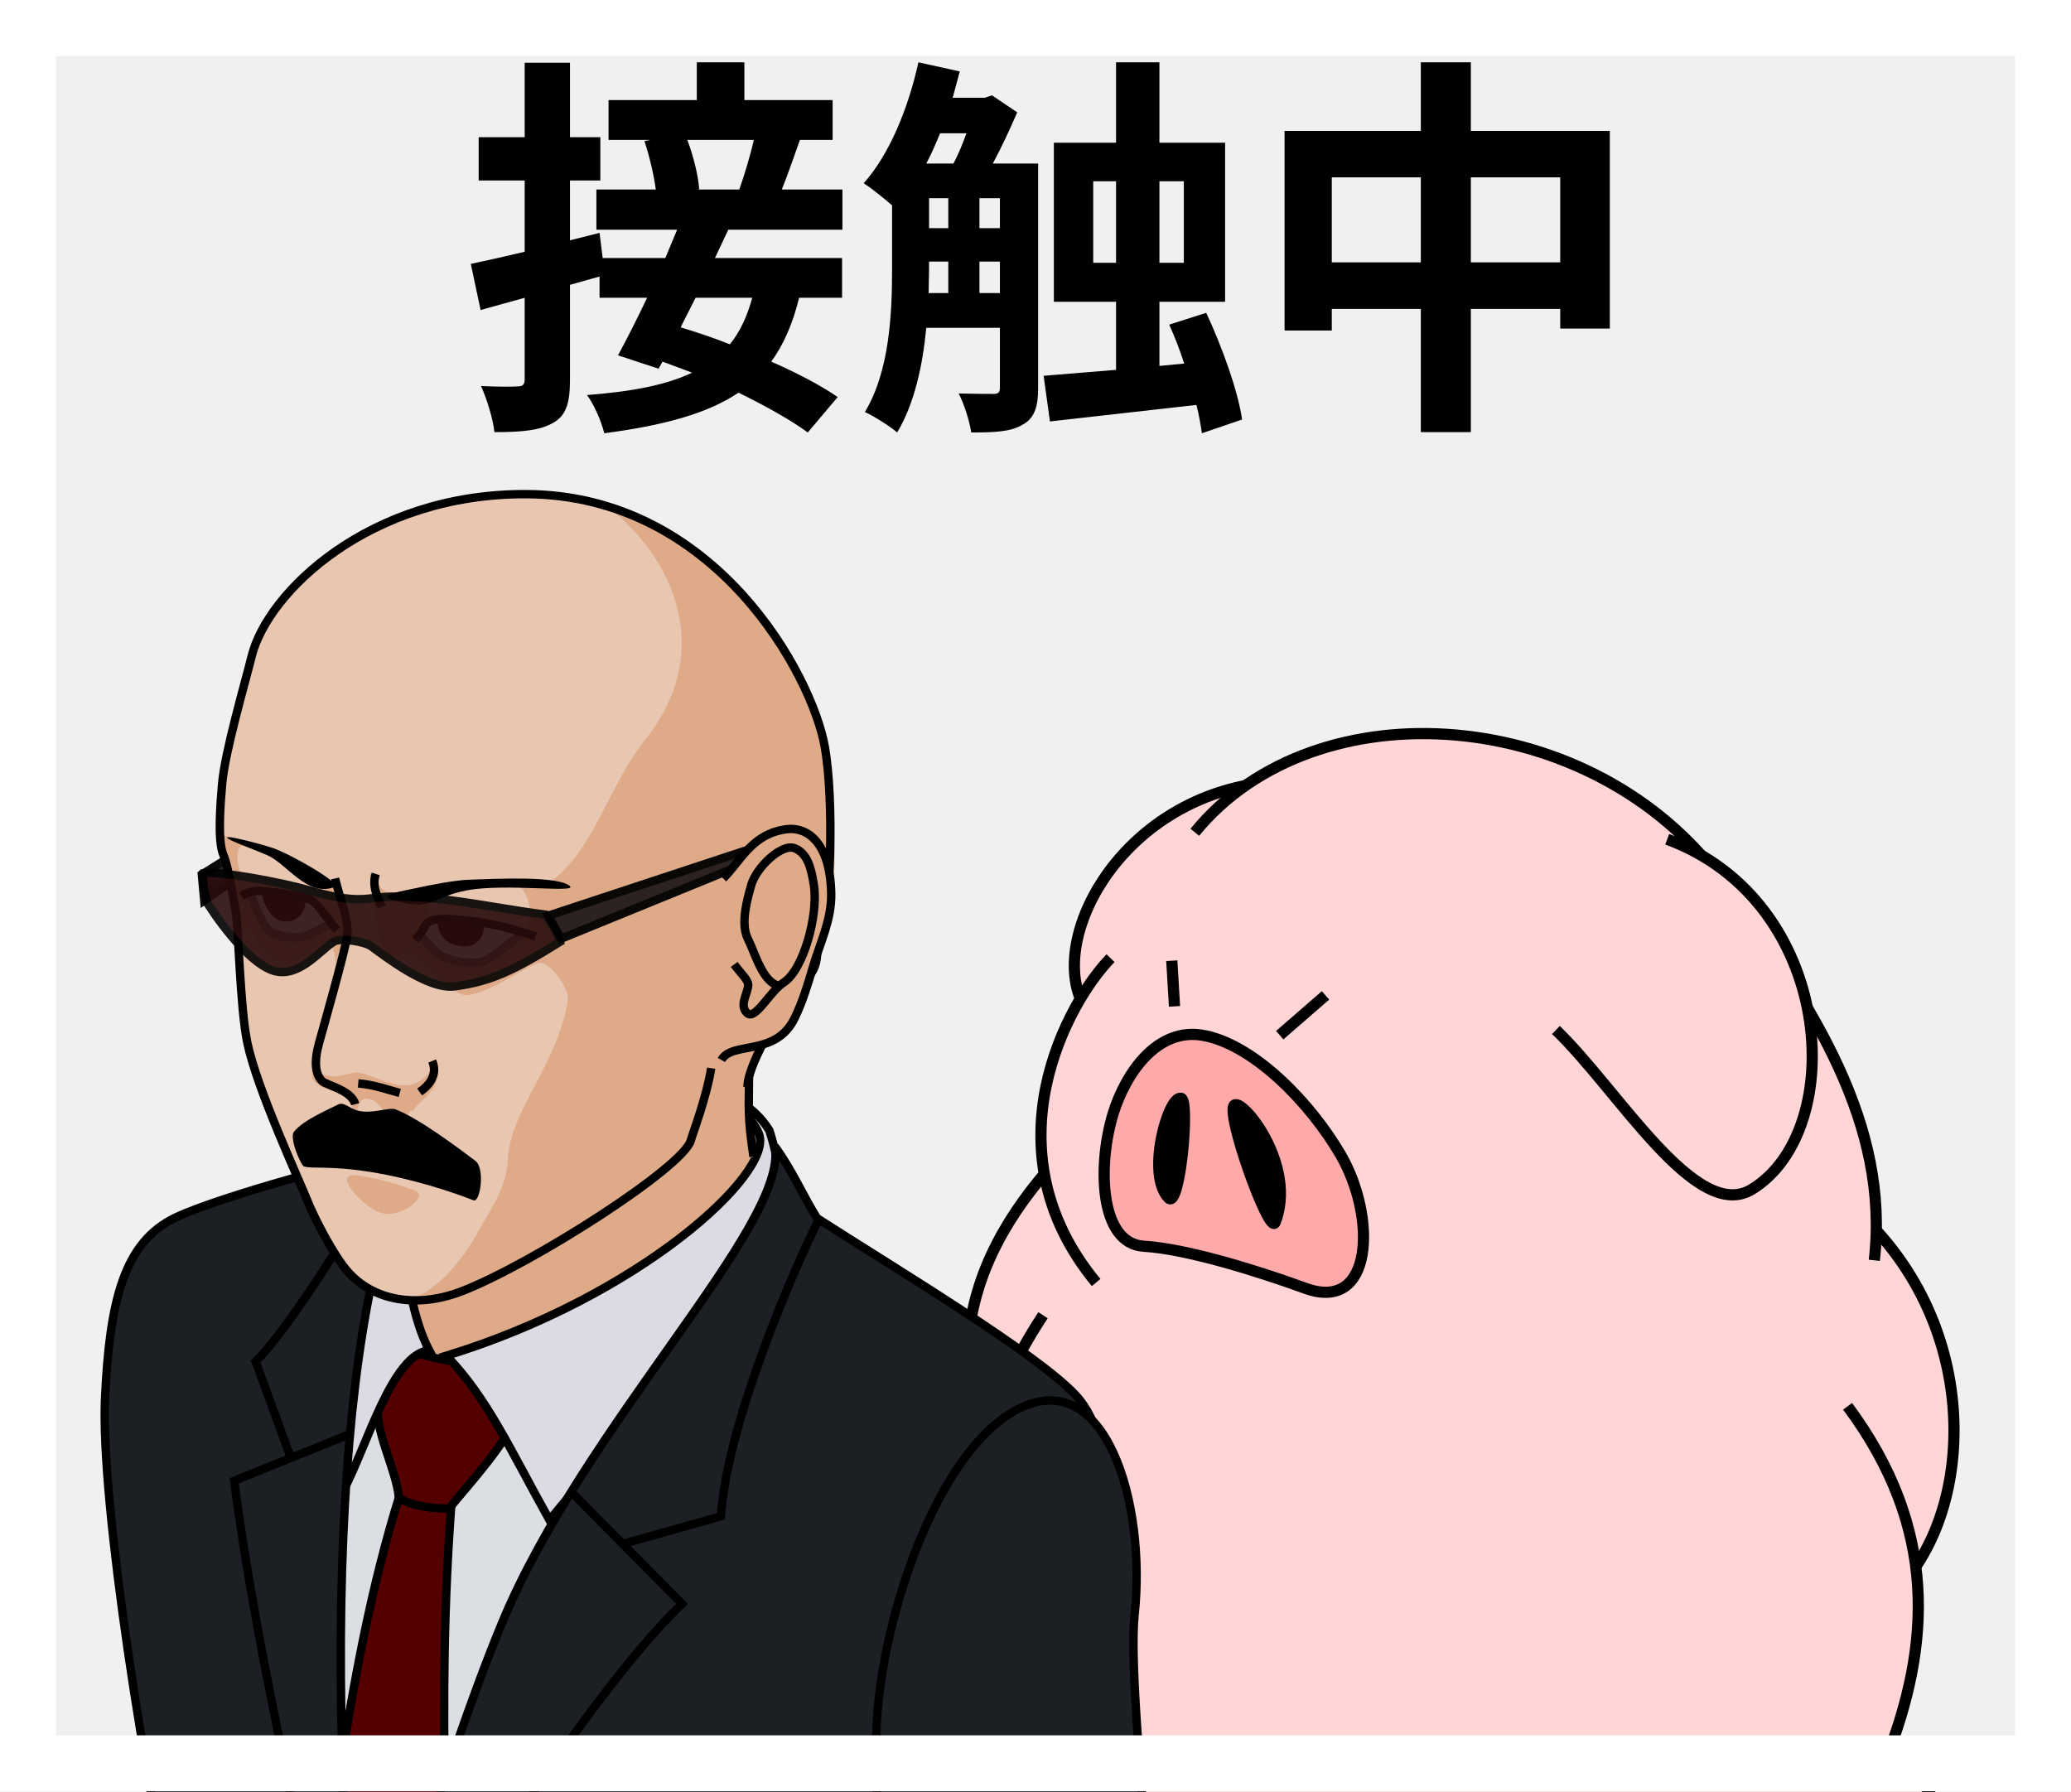
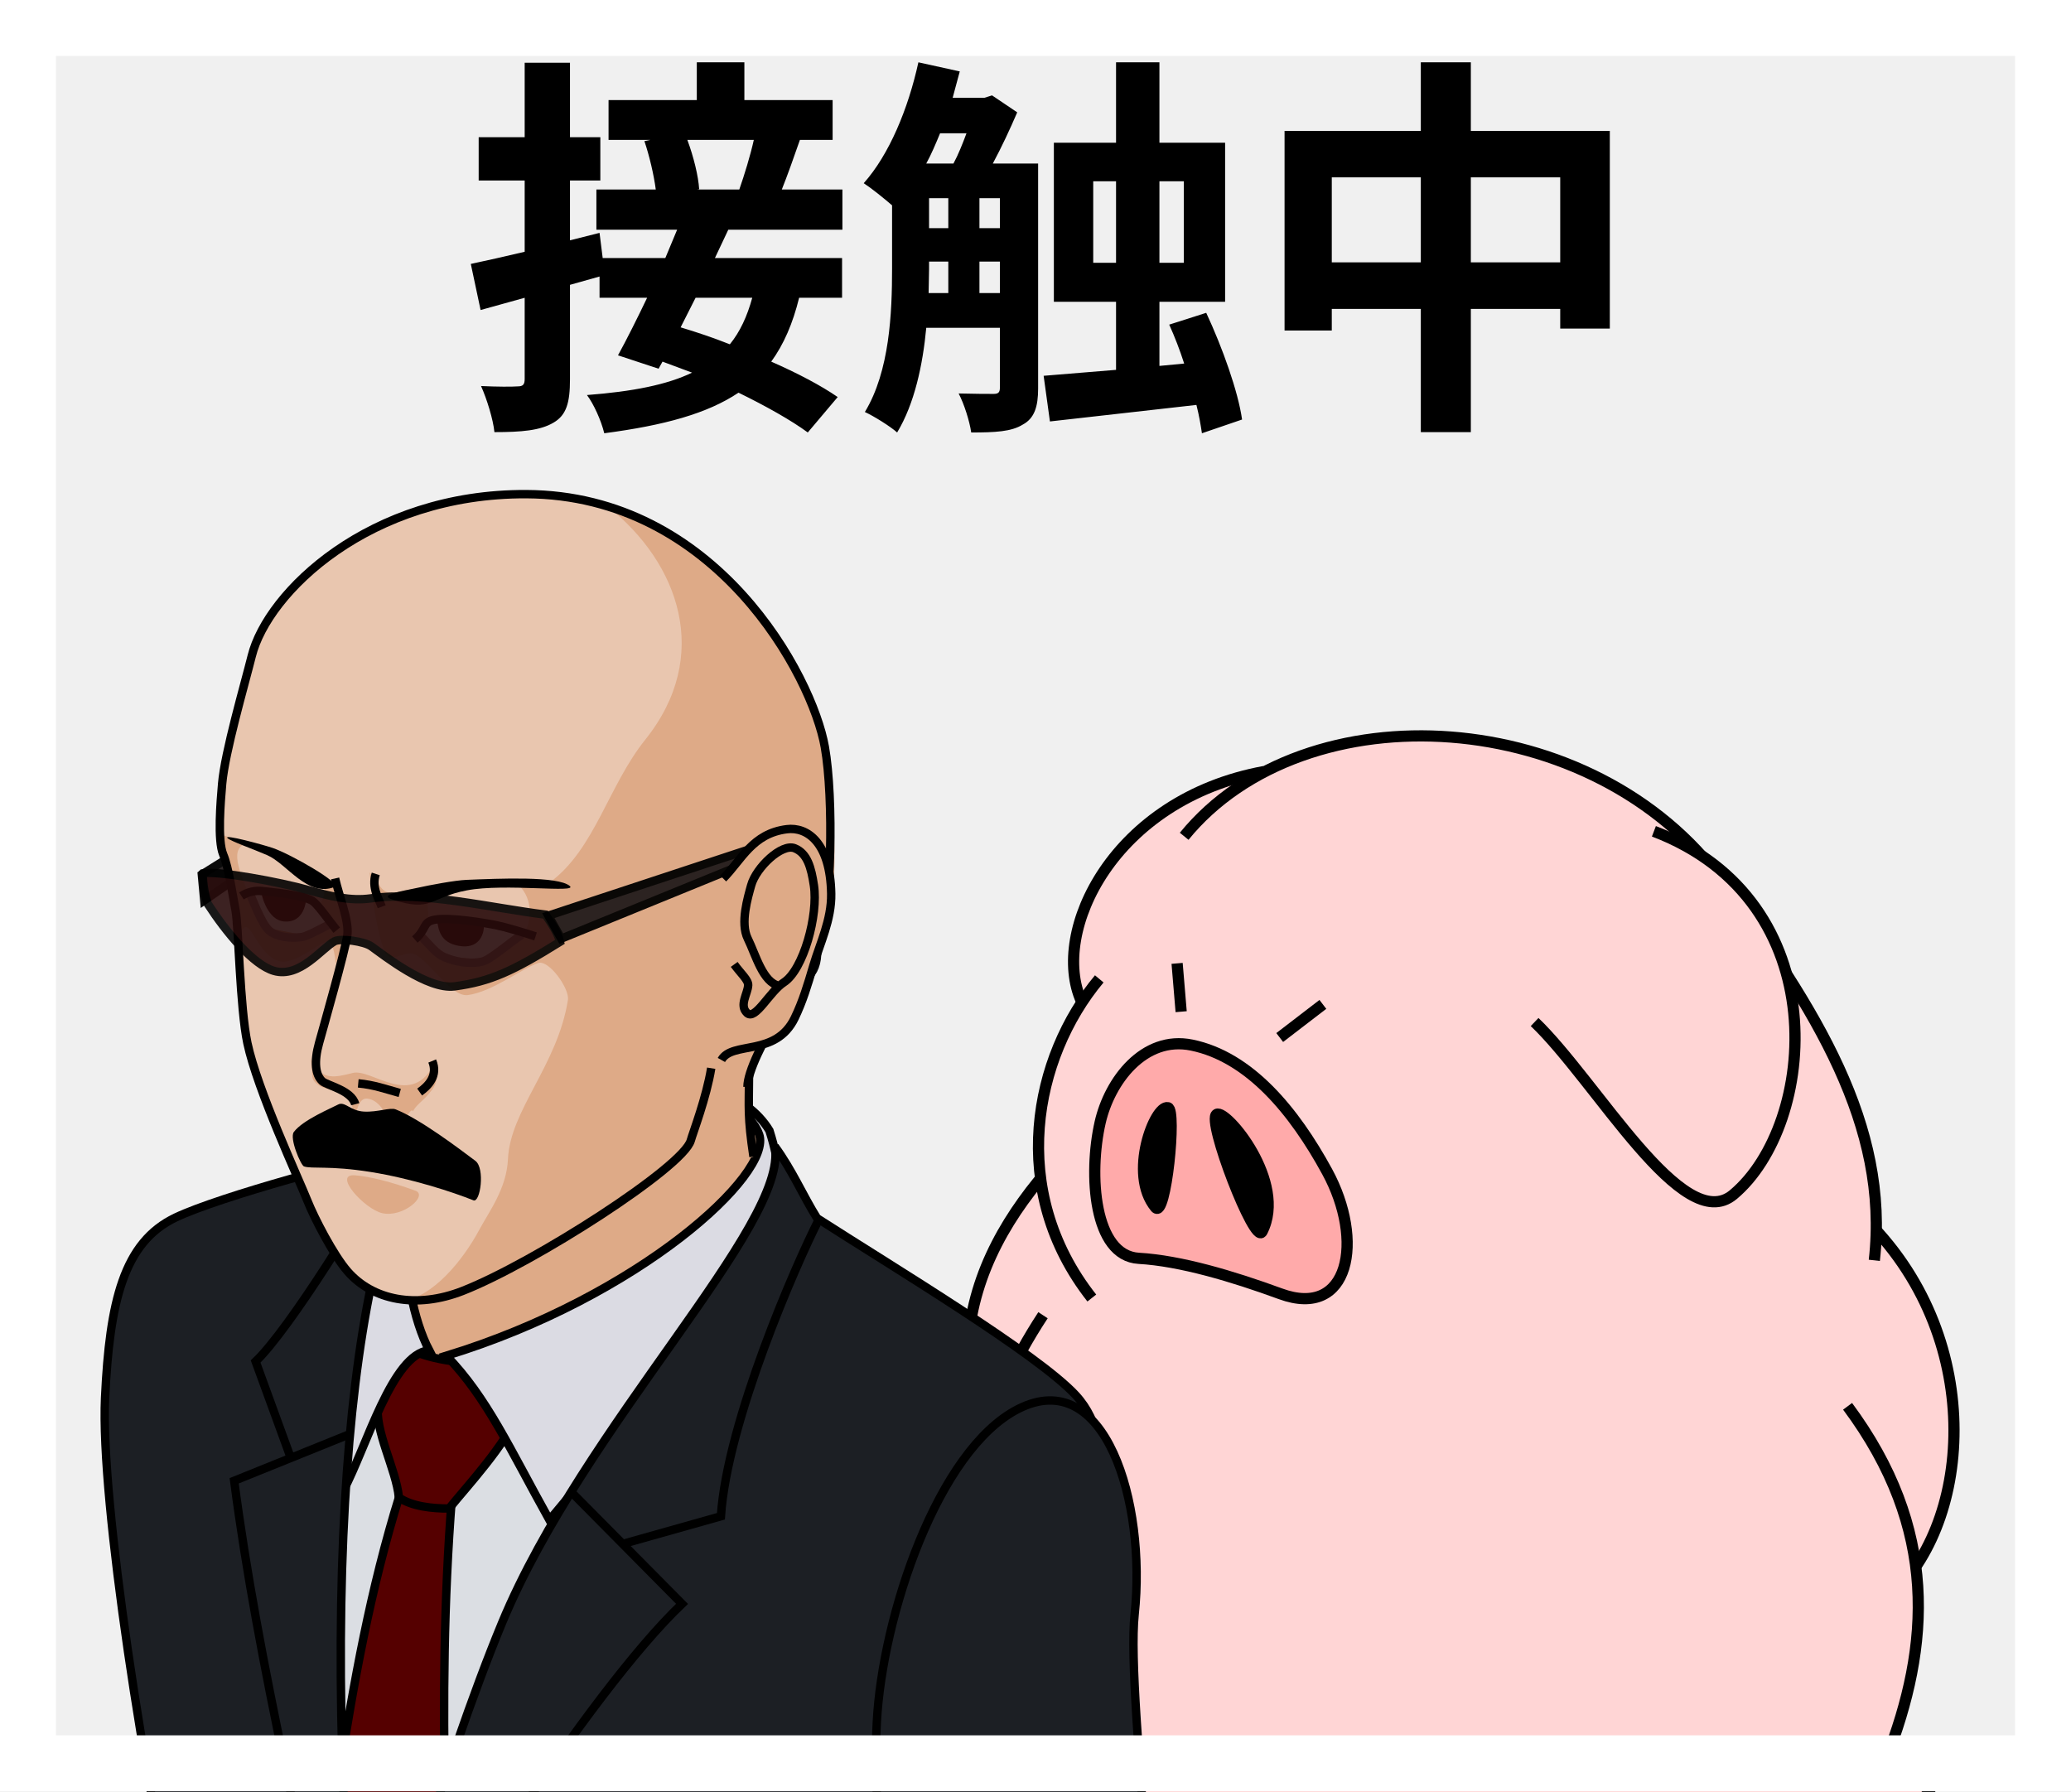
<svg xmlns="http://www.w3.org/2000/svg" width="370" height="320" id="svg3172" version="1.1">
  <defs id="defs3174" />
  <g id="layer1" transform="translate(0,-732.3622)" style="display:none">
    <path style="fill:none;stroke:#0000ff;stroke-width:1px;stroke-linecap:butt;stroke-linejoin:miter;stroke-opacity:1;display:inline" d="M 10,1042.362 360,742.362" id="path3025" />
    <path style="fill:none;stroke:#0000ff;stroke-width:1px;stroke-linecap:butt;stroke-linejoin:miter;stroke-opacity:1;display:inline" d="M 10,742.362 360,1042.362" id="path3027" />
    <path style="fill:none;stroke:#ff0000;stroke-width:1px;stroke-linecap:butt;stroke-linejoin:miter;stroke-opacity:1;display:inline" d="m 10,732.362 0,320" id="path3006" />
    <path style="fill:none;stroke:#ff0000;stroke-width:1px;stroke-linecap:butt;stroke-linejoin:miter;stroke-opacity:1;display:inline" d="m 360,732.362 0,320" id="path3010" />
    <path style="fill:none;stroke:#ff0000;stroke-width:1px;stroke-linecap:butt;stroke-linejoin:miter;stroke-opacity:1;display:inline" d="m 0,742.362 370,3e-5" id="path3016" />
    <path style="fill:none;stroke:#ff0000;stroke-width:1px;stroke-linecap:butt;stroke-linejoin:miter;stroke-opacity:1;display:inline" d="m 0,1042.362 370,0" id="path3018" />
  </g>
  <g id="layer3">
-     <path style="fill:#ffd5d5;stroke:#000000;stroke-width:2;stroke-linecap:butt;stroke-linejoin:miter;stroke-opacity:1" d="m 187.466,313.596 c -22.191,28.864 3.389,40.509 34.989,23.199 l 115.661,-71.223 -2.159,-43.257 -117.748,-76.684 -21.423,25.457 -12.936,73.515 z" id="path4452" />
-     <path style="fill:#ffd5d5;stroke:#000000;stroke-width:2;stroke-linecap:butt;stroke-linejoin:miter;stroke-opacity:1;display:inline" d="m 333.781,218.3 c 21.307,21.494 18.509,54.899 3.075,67.566" id="path4456" />
-     <path style="fill:#ffd5d5;stroke:#000000;stroke-width:2;stroke-linecap:butt;stroke-linejoin:miter;stroke-opacity:1;display:inline" d="m 226.565,139.73 c -25.528,2.564 -38.971,26.689 -33.359,39.131" id="path5091-2-4-0-7-2-27-6-1" />
-     <path style="fill:#ffd5d5;stroke:#000000;stroke-width:2;stroke-linecap:butt;stroke-linejoin:miter;stroke-opacity:1;display:inline" d="m 213.462,148.679 c 21.697,-26.616 71.415,-22.644 94.31,8.843 16.492,22.68 29.826,43.452 27.09,67.627" id="path3448" />
-     <path style="fill:#ffd5d5;stroke:#000000;stroke-width:2;stroke-linecap:butt;stroke-linejoin:miter;stroke-opacity:1" d="m 194.497,201.406 c -16.677,15.834 -31.992,38.357 -12.584,71.14" id="path4448" />
-     <path style="fill:#ffd5d5;stroke:#000000;stroke-width:2;stroke-linecap:butt;stroke-linejoin:miter;stroke-opacity:1;display:inline" d="M 194.236,321.3 C 170.923,302.621 164.485,268.219 186.341,234.952" id="path3536-4-7-61-5-6-1" />
-     <path style="fill:#ffd5d5;stroke:#000000;stroke-width:2;stroke-linecap:butt;stroke-linejoin:miter;stroke-opacity:1;display:inline" d="m 198.408,171.171 c -7.484,7.623 -22.364,34.031 -2.577,57.937" id="path5093-4-2-9-9-4-4-0-5" />
-     <path style="fill:none;stroke:#000000;stroke-width:2;stroke-linecap:butt;stroke-linejoin:miter;stroke-opacity:1;display:inline" d="m 209.348,171.622 0.487,8.155" id="path5095-5-3-4-3-2-3-3-2" />
-     <path style="fill:none;stroke:#000000;stroke-width:2;stroke-linecap:butt;stroke-linejoin:miter;stroke-opacity:1;display:inline" d="m 236.817,177.817 -8.186,7.106" id="path5097-5-2-8-1-5-1-8-7" />
-     <path style="fill:#ffd5d5;stroke:#000000;stroke-width:2;stroke-linecap:butt;stroke-linejoin:miter;stroke-opacity:1;display:inline" d="m 297.859,149.929 c 29.921,11.069 32.461,51.925 15.141,62.526 -10.021,6.134 -23.941,-17.847 -35.028,-28.454" id="path5099-1-2-8-9-8-2-0-6" />
-     <path style="fill:#ffaaaa;stroke:#000000;stroke-width:2;stroke-linecap:butt;stroke-linejoin:miter;stroke-opacity:1;display:inline" d="m 215.264,185.014 c 9.103,1.866 18.963,12.233 24.201,21.19 6.508,11.13 5.996,28.426 -6.309,23.919 -8.607,-3.153 -21.347,-7.066 -28.779,-7.492 -8.065,-0.462 -8.299,-14.723 -5.474,-23.798 2.16,-6.939 7.808,-15.573 16.361,-13.82 z" id="path5101-7-1-2-8-62-3-1-1" />
-     <path style="fill:#000000;stroke:#000000;stroke-width:2;display:inline" d="m 227.824,218.35 c -1.01,2.591 -9.089,-19.968 -7.25,-20.968 1.682,-0.914 11.141,10.983 7.25,20.968 z" id="path5105-1-6-4-6-6-3-2-4" />
-     <path style="fill:#000000;stroke:#000000;stroke-width:2;display:inline" d="m 211.009,196.195 c 1.6,0.355 -0.222,19.833 -2.219,17.82 -4.1,-4.133 -0.097,-18.336 2.219,-17.82 z" id="path5107-1-8-55-5-5-41-5-2" />
-     <path style="fill:#ffd5d5;stroke:#000000;stroke-width:2;stroke-linecap:butt;stroke-linejoin:miter;stroke-opacity:1" d="m 330.084,251.224 c 16.262,21.866 14.846,42.693 6.846,63.132 22.481,10.525 -2.462,24.488 -28.904,25.481 -27.374,5.405 -66.752,6.789 -90.895,-5.324" id="path4450" />
+     <g id="g7766" transform="translate(-2.0848867e-6,0)">
+       <path id="path4452" d="m 187.466,313.596 c -22.191,28.864 3.389,40.509 34.989,23.199 l 115.661,-71.223 -2.159,-43.257 -117.748,-76.684 -23.325,27.359 -11.034,71.613 z" style="fill:#ffd5d5;stroke:#000000;stroke-width:2;stroke-linecap:butt;stroke-linejoin:miter;stroke-opacity:1" />
+       <path id="path4456" d="m 333.781,218.3 c 21.307,21.494 18.509,54.899 3.075,67.566" style="fill:#ffd5d5;stroke:#000000;stroke-width:2;stroke-linecap:butt;stroke-linejoin:miter;stroke-opacity:1;display:inline" />
+       <path id="path5091-2-4-0-7-2-27-6-1" d="m 225.852,137.829 c -26.954,4.941 -38.258,28.591 -32.646,41.033" style="fill:#ffd5d5;stroke:#000000;stroke-width:2;stroke-linecap:butt;stroke-linejoin:miter;stroke-opacity:1;display:inline" />
+       <path id="path3448" d="m 211.56,149.392 c 21.697,-26.616 73.316,-23.357 96.212,8.13 16.492,22.68 29.826,43.452 27.09,67.627" style="fill:#ffd5d5;stroke:#000000;stroke-width:2;stroke-linecap:butt;stroke-linejoin:miter;stroke-opacity:1;display:inline" />
+       <path id="path4448" d="m 194.497,201.406 c -16.677,15.834 -31.992,38.357 -12.584,71.14" style="fill:#ffd5d5;stroke:#000000;stroke-width:2;stroke-linecap:butt;stroke-linejoin:miter;stroke-opacity:1" />
+       <path id="path3536-4-7-61-5-6-1" d="M 194.236,321.3 C 170.923,302.621 164.485,268.219 186.341,234.952" style="fill:#ffd5d5;stroke:#000000;stroke-width:2;stroke-linecap:butt;stroke-linejoin:miter;stroke-opacity:1;display:inline" />
+       <path id="path5093-4-2-9-9-4-4-0-5" d="m 196.391,174.869 c -11.698,13.994 -16.469,37.793 -1.331,57.01" style="fill:#ffd5d5;stroke:#000000;stroke-width:2;stroke-linecap:butt;stroke-linejoin:miter;stroke-opacity:1;display:inline" />
+       <path id="path5095-5-3-4-3-2-3-3-2" d="m 210.299,172.097 0.724,8.631" style="fill:none;stroke:#000000;stroke-width:2;stroke-linecap:butt;stroke-linejoin:miter;stroke-opacity:1;display:inline" />
+       <path id="path5097-5-2-8-1-5-1-8-7" d="m 236.341,179.426 -7.711,5.918" style="fill:none;stroke:#000000;stroke-width:2;stroke-linecap:butt;stroke-linejoin:miter;stroke-opacity:1;display:inline" />
+       <path id="path5099-1-2-8-9-8-2-0-6" d="m 295.482,148.503 c 32.774,12.495 29.133,52.401 14.191,64.903 -9.011,7.54 -24.417,-20.224 -35.503,-30.831" style="fill:#ffd5d5;stroke:#000000;stroke-width:2;stroke-linecap:butt;stroke-linejoin:miter;stroke-opacity:1;display:inline" />
+       <path id="path5101-7-1-2-8-62-3-1-1" d="m 212.91,186.694 c 10.292,2.104 18.283,11.74 24.201,22.616 6.701,12.315 3.979,26.328 -8.326,21.821 -8.607,-3.153 -17.904,-5.918 -25.335,-6.344 -8.065,-0.462 -9.006,-15.006 -6.9,-24.273 1.685,-7.414 7.807,-15.568 16.361,-13.82 z" style="fill:#ffaaaa;stroke:#000000;stroke-width:2;stroke-linecap:butt;stroke-linejoin:miter;stroke-opacity:1;display:inline" />
+       <path id="path5105-1-6-4-6-6-3-2-4" d="m 225.471,220.031 c -1.279,2.469 -9.929,-19.968 -8.09,-20.968 1.682,-0.914 12.654,12.16 8.09,20.968 z" style="fill:#000000;stroke:#000000;stroke-width:2;display:inline" />
+       <path id="path5107-1-8-55-5-5-41-5-2" d="m 208.656,197.876 c 1.6,0.355 -0.413,20.007 -2.219,17.82 -4.94,-5.982 -0.097,-18.336 2.219,-17.82 z" style="fill:#000000;stroke:#000000;stroke-width:2;display:inline" />
+       <path id="path4450" d="m 330.084,251.224 c 16.262,21.866 14.846,42.693 6.846,63.132 22.481,10.525 -2.462,24.488 -28.904,25.481 -27.374,5.405 -66.752,6.789 -90.895,-5.324" style="fill:#ffd5d5;stroke:#000000;stroke-width:2;stroke-linecap:butt;stroke-linejoin:miter;stroke-opacity:1" />
+     </g>
  </g>
  <g id="layer6" style="display:inline">
    <path style="opacity:0.95;fill:#241c1c;stroke:#000000;stroke-width:1.5;display:inline" d="m 36.059,156.221 27.108,-16.937 c 7.946,-4.965 14.505,11.508 16.321,19.372 0.919,3.979 -4.852,6.632 -6.695,1.192 -1.845,-5.449 -2.155,-21.995 -8.719,-18.059 l -27.583,19.068 z" id="path6641-9-6-4" />
    <path style="fill:#dbdee3;stroke:none;display:inline" d="M 63.805,231.703 129.776,247.637 45.279,371.675 z" id="path4684-5-4" />
    <path style="fill:#deaa87;stroke:none;display:inline" d="m 77.925,201.396 -23.155,41.07 70.205,16.266 13.78,-51.171 c -0.704,-14.87 -47.178,-17.69 -60.83,-6.165 z" id="path56599" />
    <path style="fill:#550000;stroke:#000000;stroke-width:1.5;stroke-linecap:butt;stroke-linejoin:miter;stroke-opacity:1;display:inline" d="m 71.384,267.145 c -10.52,33.9 -11.779,66.516 -19.152,97.159 l 14.016,26.906 13.907,-21.742 c 0.487,-32.369 -2.461,-63.475 0.6,-102.271 z" id="path6770-0-7" />
    <path style="fill:#550000;stroke:#000000;stroke-width:1.5;stroke-linecap:butt;stroke-linejoin:miter;stroke-opacity:1;display:inline" d="m 72.901,240.938 c 3.58,1.686 8.021,2.769 19.226,2.971 l 0.809,8.019 c -2.805,6.447 -9.298,13.339 -12.711,17.556 -2.999,0.008 -6.638,-0.368 -8.96,-1.97 -0.47,-5.018 -4.436,-12.015 -3.71,-16.727 z" id="path6768-9-1" />
    <path style="fill:#dbdbe3;stroke:#000000;stroke-width:1.5;stroke-linecap:butt;stroke-linejoin:miter;stroke-opacity:1;display:inline" d="m 80.764,198.67 c -4.165,3.801 -7.64,4.889 -9.861,11.373 -7.73,22.07 -9.413,44.61 -9.576,56.28 4.255,-8.022 8.696,-24.381 15.343,-25.12 -5.546,-10.563 -7.159,-35.583 4.89,-42.083 16.847,-9.088 50.114,-7.583 54.059,3.522 2.513,7.075 -21.442,29.01 -55.867,39.549 7.295,7.525 11.296,16.585 18.409,29.346 22.436,-27.088 32.315,-35.51 42.509,-55.058 -1.567,-5.088 -1.111,-7.885 -3.199,-14.505 -8.176,-13.548 -39.025,-11.93 -56.708,-3.303 z" id="path6762-7-7" />
    <path style="fill:#1c1f24;stroke:#000000;stroke-width:1.5;stroke-linecap:butt;stroke-linejoin:miter;stroke-opacity:1;display:inline" d="m 77.388,201.485 c -14.28,15.894 -21.4,78.407 -12.743,165.009 0.672,6.724 -0.214,65.977 1.986,97.535 0.305,4.382 -4.755,11.982 -11.207,15.149 -4.923,2.416 -10.265,-2.096 -25.932,-18.896 -0.047,-42.01 6.568,-96.529 3.391,-110.505 -7.049,-31.009 -14.97,-81.771 -14.113,-100.042 0.805,-17.18 3.317,-27.83 12.609,-32.243 7.977,-3.789 33.01,-10.543 38.601,-11.345 1.963,-0.939 6.176,-4.301 7.408,-4.66 z" id="path6764-3-7" />
    <path style="fill:#1c1f24;stroke:#000000;stroke-width:1.5;stroke-linecap:butt;stroke-linejoin:miter;stroke-opacity:1;display:inline" d="M 51.894,260.28 45.669,243.215 C 51.702,237.466 65.502,215.225 70.13,206.076" id="path56584" />
    <path style="fill:none;stroke:#000000;stroke-width:1.5;stroke-linecap:butt;stroke-linejoin:miter;stroke-opacity:1;display:inline" d="m 62.511,256.182 -20.674,8.348 c 4.172,31.984 13.237,69.772 20.282,101.702" id="path6766-7-7" />
    <path style="fill:#1c1f24;stroke:#000000;stroke-width:1.5;stroke-linecap:butt;stroke-linejoin:miter;stroke-opacity:1;display:inline" d="m 176.089,456.375 c -5.678,6.423 -4.648,3.459 -10.557,7.945 -2.36,-9.997 -3.294,-21.611 -6.167,-29.442 0.35,9.917 0.105,32.37 -0.822,32.542 -24.84,17.991 -79.612,17.941 -84.159,18.109 -6.052,0.224 -10.867,-6.169 -11.89,-14.994 -4.019,-34.674 -2.267,-93.375 -1.086,-96.765 6.262,-17.966 17.74,-58.441 28.293,-83.876 14.665,-35.348 51.205,-71.085 48.735,-85.086 3.138,4.302 4.994,8.749 7.533,12.805 13.386,8.614 39.382,24.217 46.231,31.64 8.618,9.34 2.943,25.932 1.112,40.075 -2.341,18.091 -22.515,51.908 -24.301,77.304 -1.541,21.902 8.791,61.066 7.079,89.743 z" id="path56564" />
    <path style="fill:#1c1f24;stroke:#000000;stroke-width:1.5;stroke-linecap:butt;stroke-linejoin:miter;stroke-opacity:1;display:inline" d="m 146.314,217.812 c -4.047,7.911 -16.397,36.08 -17.518,53.056 l -17.546,4.942" id="path6653-3-9" />
    <path style="fill:none;stroke:#000000;stroke-width:1.5;stroke-linecap:butt;stroke-linejoin:miter;stroke-opacity:1;display:inline" d="m 102.427,266.9 19.424,19.615 c -16.422,15.631 -45.56,61.046 -57.844,85.897" id="path6655-8-9" />
    <path style="fill:#1c1f24;stroke:#000000;stroke-width:1.5;stroke-linecap:butt;stroke-linejoin:miter;stroke-opacity:1;display:inline" d="m 156.652,307.632 c 0.985,-18.884 10.875,-48.62 25.251,-55.931 15.541,-7.904 22.932,16.636 20.81,36.671 -1.639,15.474 6.945,73.845 2.349,97.636 l -32.977,25.207 C 168.779,383.709 154.852,342.139 156.652,307.632 z" id="path6661-0-8" />
    <path style="fill:#deaa87;stroke:#000000;stroke-width:1.5;stroke-linecap:butt;stroke-linejoin:miter;stroke-opacity:1;display:inline" d="m 134.613,206.616 c -1.076,-7.2 -0.814,-8.769 -0.794,-14.081 l -68.076,10.183 c 1.981,12.051 7.149,14.122 9.142,28.356" id="path6635-6-5" />
    <path id="path56903-3" d="m 127.038,190.859 c -0.841,5.21 -3.488,11.524 -3.876,12.912 -1.319,4.728 -28.04,21.886 -40.773,26.879 -8.304,3.256 -15.201,2.726 -19.691,-2.408 -2.526,-2.888 -5.067,-7.855 -6.228,-10.783 -1.587,-4.002 -11.262,-25.396 -13.037,-33.764 -1.336,-6.298 -0.833,-18.152 -1.36,-20.944 -0.521,-2.765 -1.24,-7.752 -2.214,-10.062 -1.062,-2.517 -0.472,-9.452 -0.193,-12.671 0.49,-5.66 3.888,-17.582 5.158,-22.673 2.834,-11.364 21.345,-29.359 49.226,-29.101 33.066,0.306 51.039,32.483 53.294,45.25 1.623,9.19 1.231,28.139 -1.046,34.158 -1.547,4.09 -12.909,20.555 -12.93,26.09 z" style="fill:#e9c6af;stroke:none;display:inline" />
    <path style="fill:#deaa87;stroke:none;display:inline" d="m 39.45,149.037 4.597,1.703 c -3.565,0.754 -0.484,6.497 0.626,9.64 l 11.871,1.876 c 0.691,-1.017 1.654,-1.249 1.392,-5.013 3.189,1.52 4.173,6.312 3.891,7.555 -0.22,0.965 -0.97,5.182 -1.829,7.368 -0.188,-1.741 -0.583,-4.433 -1.732,-3.967 -1.873,0.759 -5.904,4.221 -8.388,3.511 -3.577,-1.022 -4.95,-6.744 -6.165,-6.056 -2.494,1.414 0.797,12.683 -0.051,17.258 -0.544,-7.308 -1.22,-17.399 -1.738,-20.485 -0.7,-4.165 -0.874,-5.516 -2.65,-9.998 -0.312,-0.788 -0.301,-2.17 0.177,-3.391 z" id="path6760-6-9" />
    <path style="fill:#deaa87;stroke:none;display:inline" d="m 77.763,189.687 c 0.85,3.662 -0.255,4.695 -1.57,6.175 -0.751,0.845 -1.924,1.654 -2.408,2.656 -0.522,-1.062 -2.036,3.758 -3.81,3.289 -0.961,-3.388 -2.494,-5.314 -4.316,-5.548 -1.331,-0.171 -2.062,1.399 -2.528,5.786 -0.074,-2.857 0.217,-4.712 -1.046,-5.889 -1.09,-1.016 -4.332,-1.784 -4.78,-2.062 -2.187,-1.358 -1.233,-1.646 -1.784,-4.972 1.772,4.098 4.427,3.316 7.504,2.55 3.458,-0.861 10.653,6.63 14.736,-1.984 z" id="path60112" />
    <path style="fill:#deaa87;stroke:none;display:inline" d="m 68.344,169.006 c -1.011,-3.134 -2.065,-9.467 -2.3,-13.152 2.426,2.731 1.924,4.526 6.41,3.172 l 4.872,-0.766 c -2.126,2.573 0.372,7.099 -1.512,8.23 l 17.799,0.404 c 1.489,-2.579 1.71,-6.83 -1.582,-9.325 l 6.302,-0.015 c 7.958,-5.936 10.337,-17.169 16.944,-25.415 12.058,-15.049 5.901,-31.616 -6.535,-41.517 18.51,6.364 35.322,22.341 38.624,42.846 1.74,10.809 3.036,26.418 -0.543,34.203 -2.869,6.24 -12.602,17.219 -13.224,25.824 l -10.422,10.25 c -1.248,3.28 -24.844,19.498 -41.118,27.109 -2.001,0.936 -8.301,2.214 -10.458,1.645 5.755,-0.694 11.124,-7.406 14.02,-12.797 1.74,-3.239 4.902,-7.413 5.127,-12.607 0.382,-8.793 8.855,-16.763 10.716,-28.456 0.324,-2.035 -3.394,-7.19 -5.266,-6.611 -2.828,0.875 -8.22,5.16 -12.625,5.734 -3.358,0.438 -7.762,-7.835 -10.443,-7.452 -2.391,0.341 -3.728,1.978 -4.786,-1.303 z" id="path3438-5-7" />
    <path style="fill:#ffffff;stroke:none;display:inline" d="m 76.701,164.241 -1.505,2.842 3.797,3.709 8.3,0.743 5.784,-4.774 -4.844,-1.577 z" id="path3337-0-4-6" />
    <path style="fill:#ffffff;stroke:none;display:inline" d="m 55.632,160.535 -11.054,-1.698 3.092,6.923 6.137,1.194 5.644,-1.697 z" id="path3353-4-1-9" />
    <path style="fill:#2b0000;stroke:none;display:inline" d="m 46.52,158.564 c 0.214,1.88 1.445,5.743 4.138,6.039 3.17,0.348 4.127,-2.644 4.051,-4.733 z" id="path3357-1-2-3" />
    <path style="fill:#2b0000;stroke:none;display:inline" d="m 78.049,164.051 c 0.242,2.051 0.583,4.337 3.95,4.921 3.356,0.582 4.5,-1.716 4.476,-3.806 z" id="path3357-0-5" />
    <path style="fill:none;stroke:#000000;stroke-width:1.5;stroke-linecap:butt;stroke-linejoin:miter;stroke-opacity:1;display:inline" d="m 59.867,156.925 c 0.728,3.264 2.492,7.399 2.197,10.052 -0.269,2.422 -4.452,17.15 -5.064,19.355 -0.946,3.408 -0.645,5.699 0.583,6.824 0.812,0.744 5.23,1.605 5.879,4.101" id="path6629-0-7" />
    <path style="fill:none;stroke:#000000;stroke-width:1.5;stroke-linecap:butt;stroke-linejoin:miter;stroke-opacity:1;display:inline" d="m 64.002,193.535 c 2.787,0.249 4.849,1.005 7.414,1.715" id="path6631-1-6" />
    <path style="fill:#000000;stroke:none;display:inline" d="m 70.684,198.177 c 4.398,1.742 11.399,7.064 14.245,9.196 1.769,1.325 0.881,7.546 -0.348,7.054 -3.681,-1.473 -10.977,-3.876 -18.325,-5.058 -7.37,-1.186 -10.617,-0.514 -11.956,-1.006 -0.562,-0.206 -2.635,-5.042 -1.8,-6.152 1.626,-2.16 6.671,-4.236 7.887,-4.889 1.216,-0.653 2.157,1.122 4.64,1.253 2.483,0.13 4.664,-0.79 5.657,-0.397 z" id="path6633-4-6" />
    <path style="fill:none;stroke:#000000;stroke-width:1.5;stroke-linecap:butt;stroke-linejoin:miter;stroke-opacity:1;display:inline" d="m 127.061,190.827 c -0.841,5.21 -3.262,11.524 -3.649,12.912 -1.319,4.728 -28.009,21.873 -40.742,26.865 -8.304,3.256 -16.067,1.665 -20.558,-3.469 -2.526,-2.888 -5.982,-9.593 -7.143,-12.52 -1.587,-4.002 -8.994,-19.906 -10.769,-28.274 -1.336,-6.298 -1.577,-20.83 -2.104,-23.622 -0.521,-2.765 -1.24,-7.752 -2.214,-10.062 -1.062,-2.517 -0.472,-9.452 -0.193,-12.671 0.49,-5.66 4.016,-17.71 5.285,-22.8 2.834,-11.364 21.002,-29.044 49.058,-28.912 33.87,0.159 51.08,32.422 53.335,45.188 1.623,9.19 1.231,29.031 -1.046,35.051 -1.547,4.09 -12.76,20.109 -12.782,25.644" id="path56903" />
    <path style="fill:none;stroke:#000000;stroke-width:1.5;stroke-linecap:butt;stroke-linejoin:miter;stroke-opacity:1;display:inline" d="m 67.131,156.114 c -0.785,2.398 0.533,4.416 1.061,5.863" id="path6643-0-8" />
    <path style="fill:#000000;stroke:none;display:inline" d="m 70.246,160.75 c 7.011,2.218 6.464,-0.423 13.162,-1.696 6.823,-1.297 19.906,0.527 18.393,-0.777 -2.103,-1.812 -12.631,-1.328 -18.443,-1.1 -2.073,0.082 -6.646,0.944 -8.764,1.421 -2.83,0.637 -7.274,1.226 -4.348,2.152 z" id="path6645-7-2" />
    <path style="fill:#000000;stroke:none;display:inline" d="m 40.668,149.737 c -0.941,-0.826 6.421,1.189 8.025,1.734 3.274,1.112 12.498,6.417 11.093,6.967 -4.901,1.918 -8.505,-4.139 -12.041,-5.668 -2.756,-1.192 -6.412,-2.449 -7.076,-3.032 z" id="path6647-1-5" />
    <path style="fill:none;stroke:#000000;stroke-width:1.5;stroke-linecap:butt;stroke-linejoin:miter;stroke-opacity:1;display:inline" d="m 77.221,189.536 c 1.062,2.563 -0.631,4.408 -2.249,5.549" id="path6649-7-4" />
    <path style="fill:none;stroke:#916f6f;stroke-width:1.5;stroke-linecap:butt;stroke-linejoin:miter;stroke-opacity:1;display:inline" d="m 75.256,167.266 c 1.449,1.465 2.615,3.086 4.148,3.725 1.61,0.671 4.132,1.36 6.763,0.787 1.426,-0.31 5.273,-3.7 7.092,-4.813" id="path3339-7-4" />
    <path style="fill:none;stroke:#000000;stroke-width:1.5;stroke-linecap:butt;stroke-linejoin:miter;stroke-opacity:1;display:inline" d="m 74.115,167.838 c 2.128,-1.825 1.352,-3.069 3.409,-3.513 2.703,-0.584 9.541,0.612 11.305,0.989 1.638,0.35 4.42,1.171 6.848,1.965" id="path3337-7-1" />
    <path style="fill:none;stroke:#916f6f;stroke-width:1.5;stroke-linecap:butt;stroke-linejoin:miter;stroke-opacity:1;display:inline" d="m 44.405,159.03 c 0.929,2.208 2.421,6.123 3.688,7.212 1.284,1.104 3.775,1.486 5.889,1.134 1.315,-0.219 4.979,-2.462 5.271,-2.359" id="path3355-7-6" />
    <path style="fill:none;stroke:#000000;stroke-width:1.5;stroke-linecap:butt;stroke-linejoin:miter;stroke-opacity:1;display:inline" d="m 43.133,160.053 c 1.169,-0.765 2.536,-1 3.653,-0.877 1.449,0.16 7.041,0.642 8.968,1.726 0.961,0.541 3.118,3.717 4.402,5.265" id="path3353-3-1" />
    <path style="fill:#deaa87;stroke:none;display:inline" d="m 63.433,209.959 c 2.613,0.208 6.44,1.158 10.792,2.751 2.293,0.839 -2.169,4.856 -5.937,4.011 -3.14,-0.704 -8.967,-7.089 -4.855,-6.762 z" id="path6710-3-6" />
    <path style="opacity:0.9;fill:#280b0b;stroke:#000000;stroke-width:1.5;display:inline" d="m 36.231,156.006 c 2.621,-0.491 13.766,1.541 18.946,3.021 3.672,1.049 7.388,1.984 11.101,1.455 9.227,-1.314 21.406,1.698 31.178,2.91 1.317,1.88 2.33,3.637 2.593,4.856 -8.365,5.203 -12.435,7.116 -18.856,7.958 -4.784,0.627 -12.515,-5.475 -14.84,-7.138 -1.286,-0.92 -5.512,-1.493 -6.577,-0.917 -2.343,1.266 -6.217,6.626 -10.83,5.288 -3.722,-1.079 -8.507,-6.859 -11.812,-11.956 -0.435,-1.168 -0.907,-3.339 -0.904,-5.476 z" id="path6627-9-63" />
    <path style="opacity:0.95;fill:#241c1c;stroke:#000000;stroke-width:1.5;display:inline" d="m 97.967,163.571 36.588,-12.067 c 8.912,-2.939 10.858,10.08 11.414,18.133 0.316,4.582 -3.244,7.637 -5.087,2.197 -1.845,-5.449 0.477,-20.924 -6.626,-18.025 l -33.985,13.869 z" id="path6641-9-6" />
    <path style="fill:#deaa87;stroke:#000000;stroke-width:1.5;stroke-linecap:butt;stroke-linejoin:miter;stroke-opacity:1;display:inline" d="m 128.88,189.354 c 1.94,-3.45 9.726,-0.505 13.106,-7.506 1.428,-2.959 2.311,-5.895 3.33,-9.351 1.158,-3.928 3.268,-8.172 3.186,-12.837 -0.161,-9.237 -4.355,-11.975 -7.911,-11.536 -6.179,0.762 -8.115,5.518 -11.389,8.807" id="path6637-1-3" />
    <path style="fill:none;stroke:#000000;stroke-width:1.5;stroke-linecap:butt;stroke-linejoin:miter;stroke-opacity:1;display:inline" d="m 139.206,176.113 c -2.926,-0.602 -4.175,-5.519 -5.619,-8.453 -1.368,-2.781 0.018,-7.352 0.61,-9.492 0.896,-3.238 5.478,-7.546 7.77,-6.638 2.277,0.902 2.958,3.458 3.443,6.639 0.809,5.31 -1.868,15.066 -5.368,17.324 -2.568,1.657 -5.095,6.866 -6.577,5.469 -1.453,-1.37 0.121,-3.407 0.204,-4.962 0.05,-0.937 -1.344,-2.115 -2.498,-3.718" id="path6639-8-5" />
  </g>
  <g id="layer4">
    <text xml:space="preserve" style="font-size:70.34px;font-style:normal;font-weight:normal;line-height:125%;letter-spacing:0px;word-spacing:0px;writing-mode:lr-tb;fill:#000000;fill-opacity:1;stroke:none;font-family:Sans" x="82.629" y="70.931" id="text6768">
      <tspan id="tspan6770" x="82.629" y="70.931" style="font-weight:bold;-inkscape-font-specification:Sans Bold">接触中</tspan>
    </text>
  </g>
  <g id="layer2">
    <path style="fill:#ffffff;stroke:none;display:inline" d="m 0,0 0,320 370,0 0,-320 -10,10 0,300 -350,0 0,-300 350,0 10,-10 z" id="path21072" />
  </g>
</svg>
